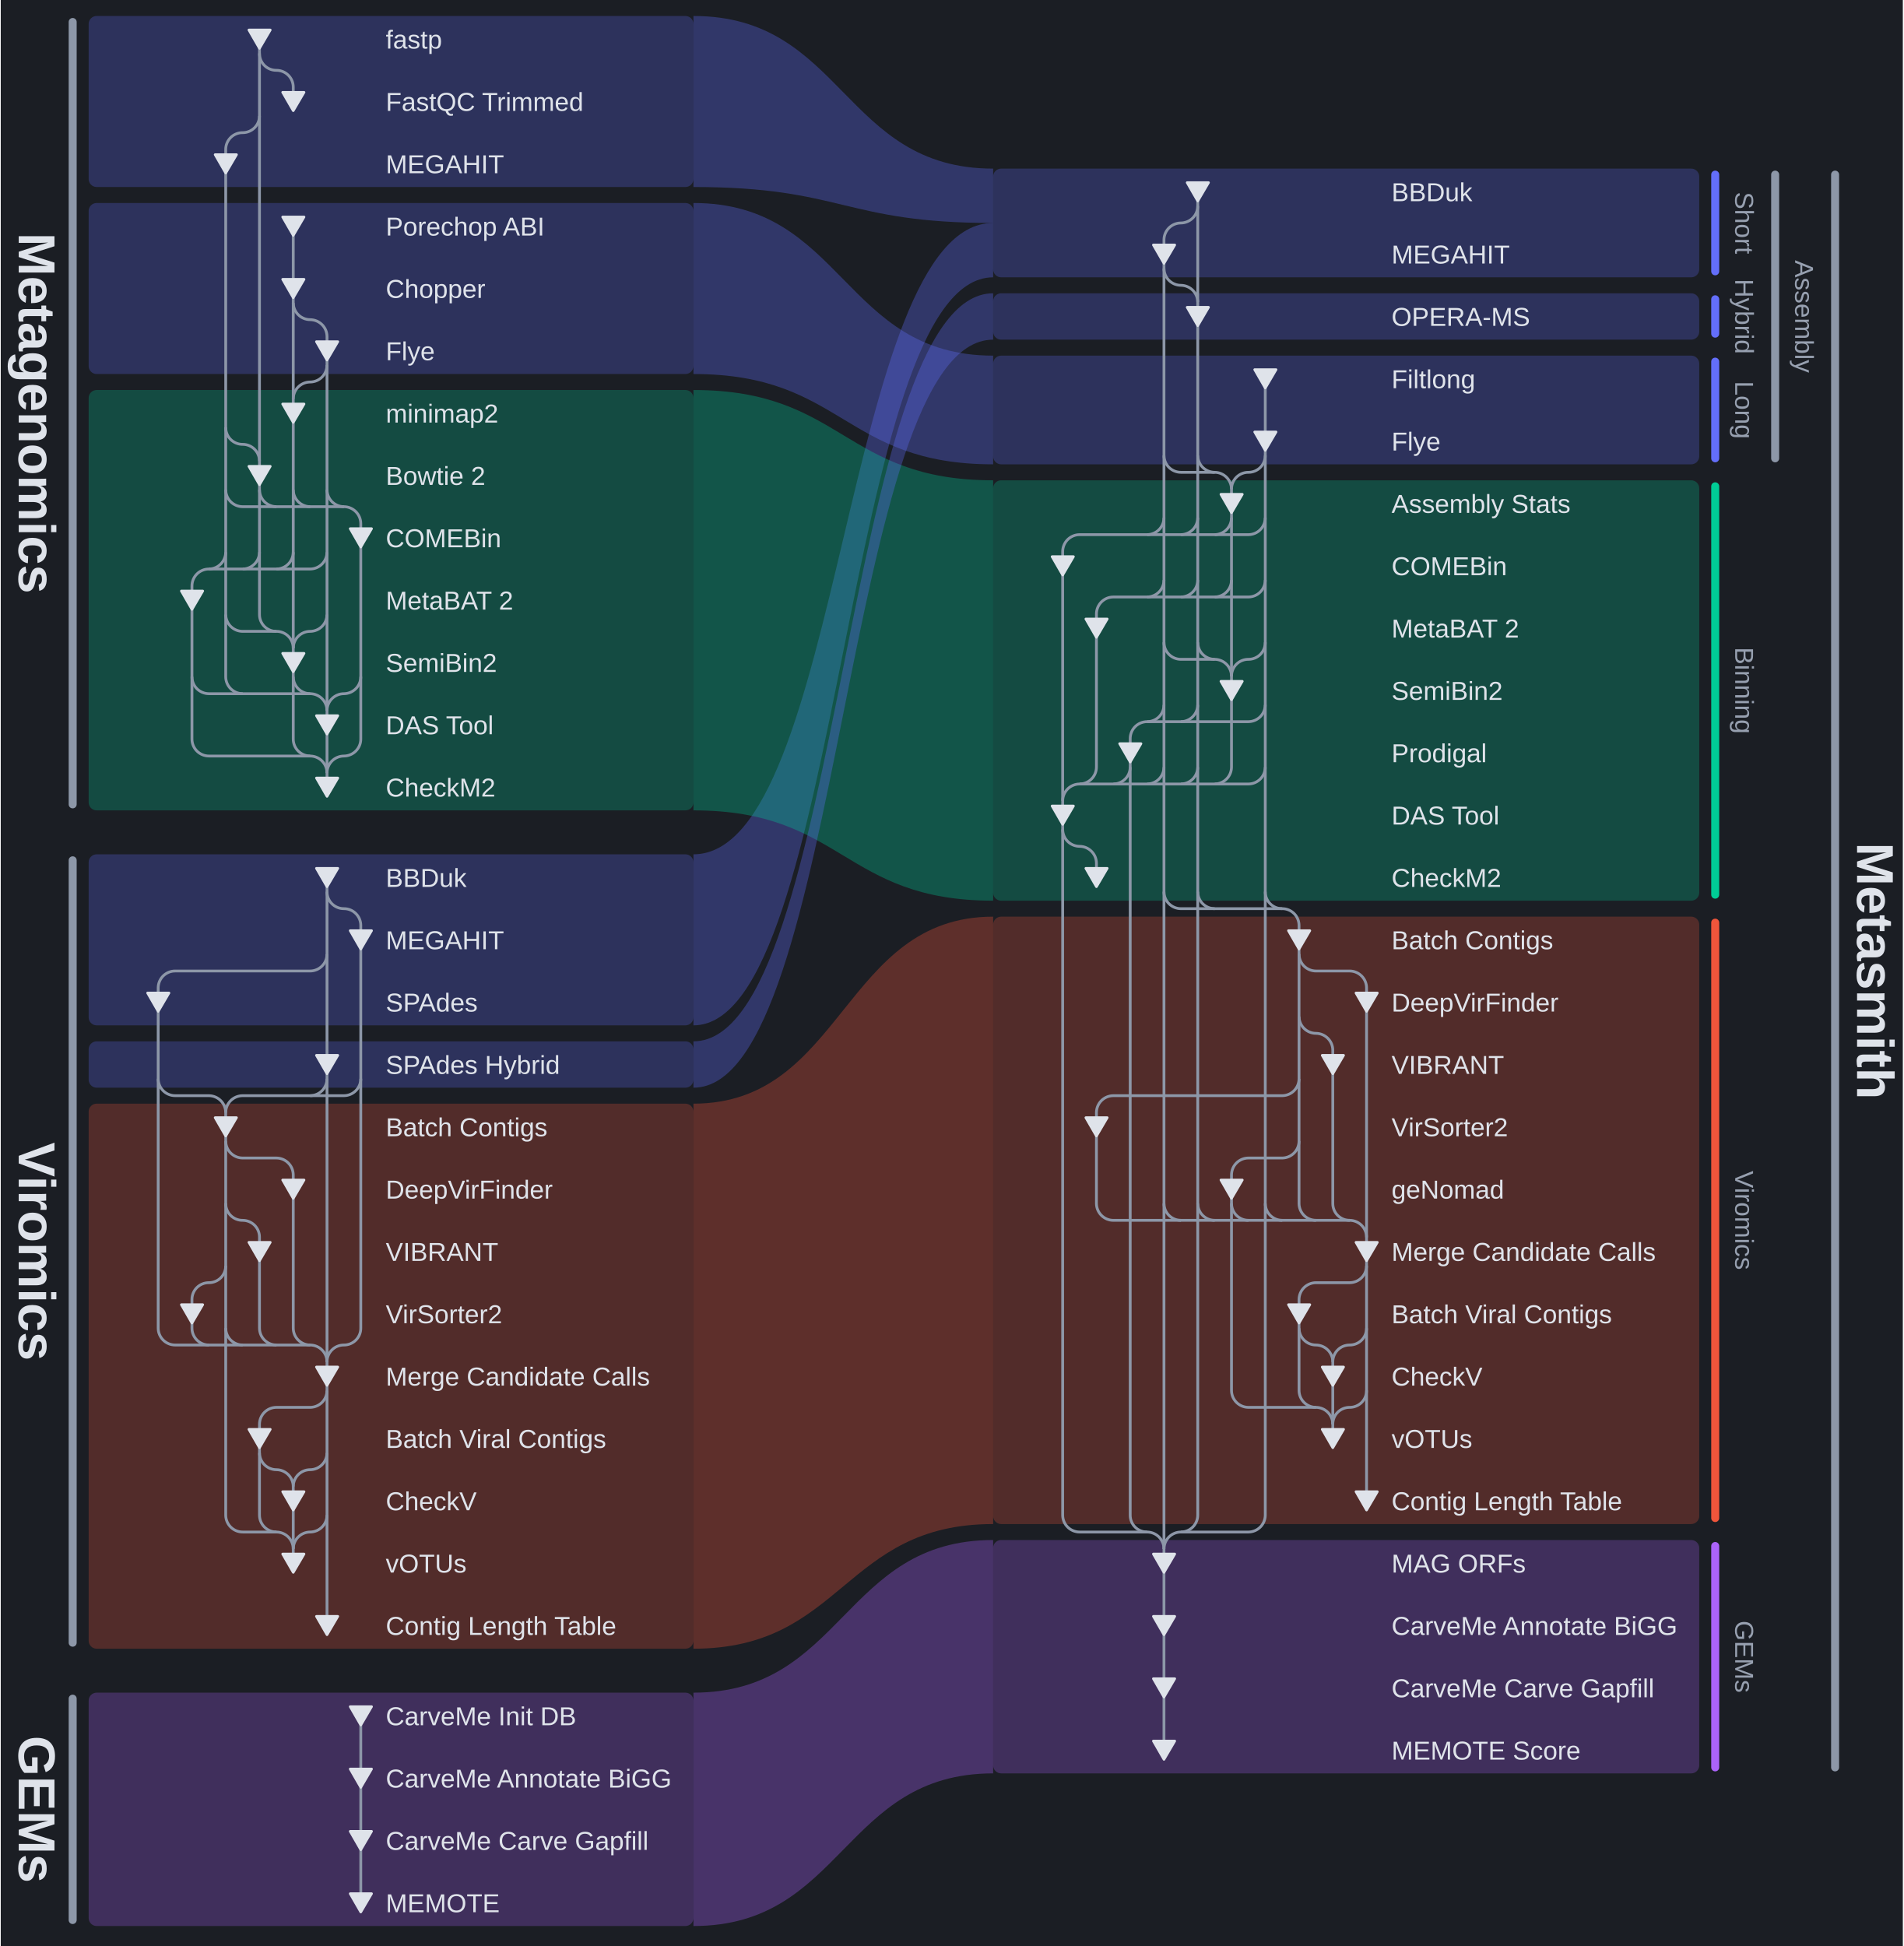
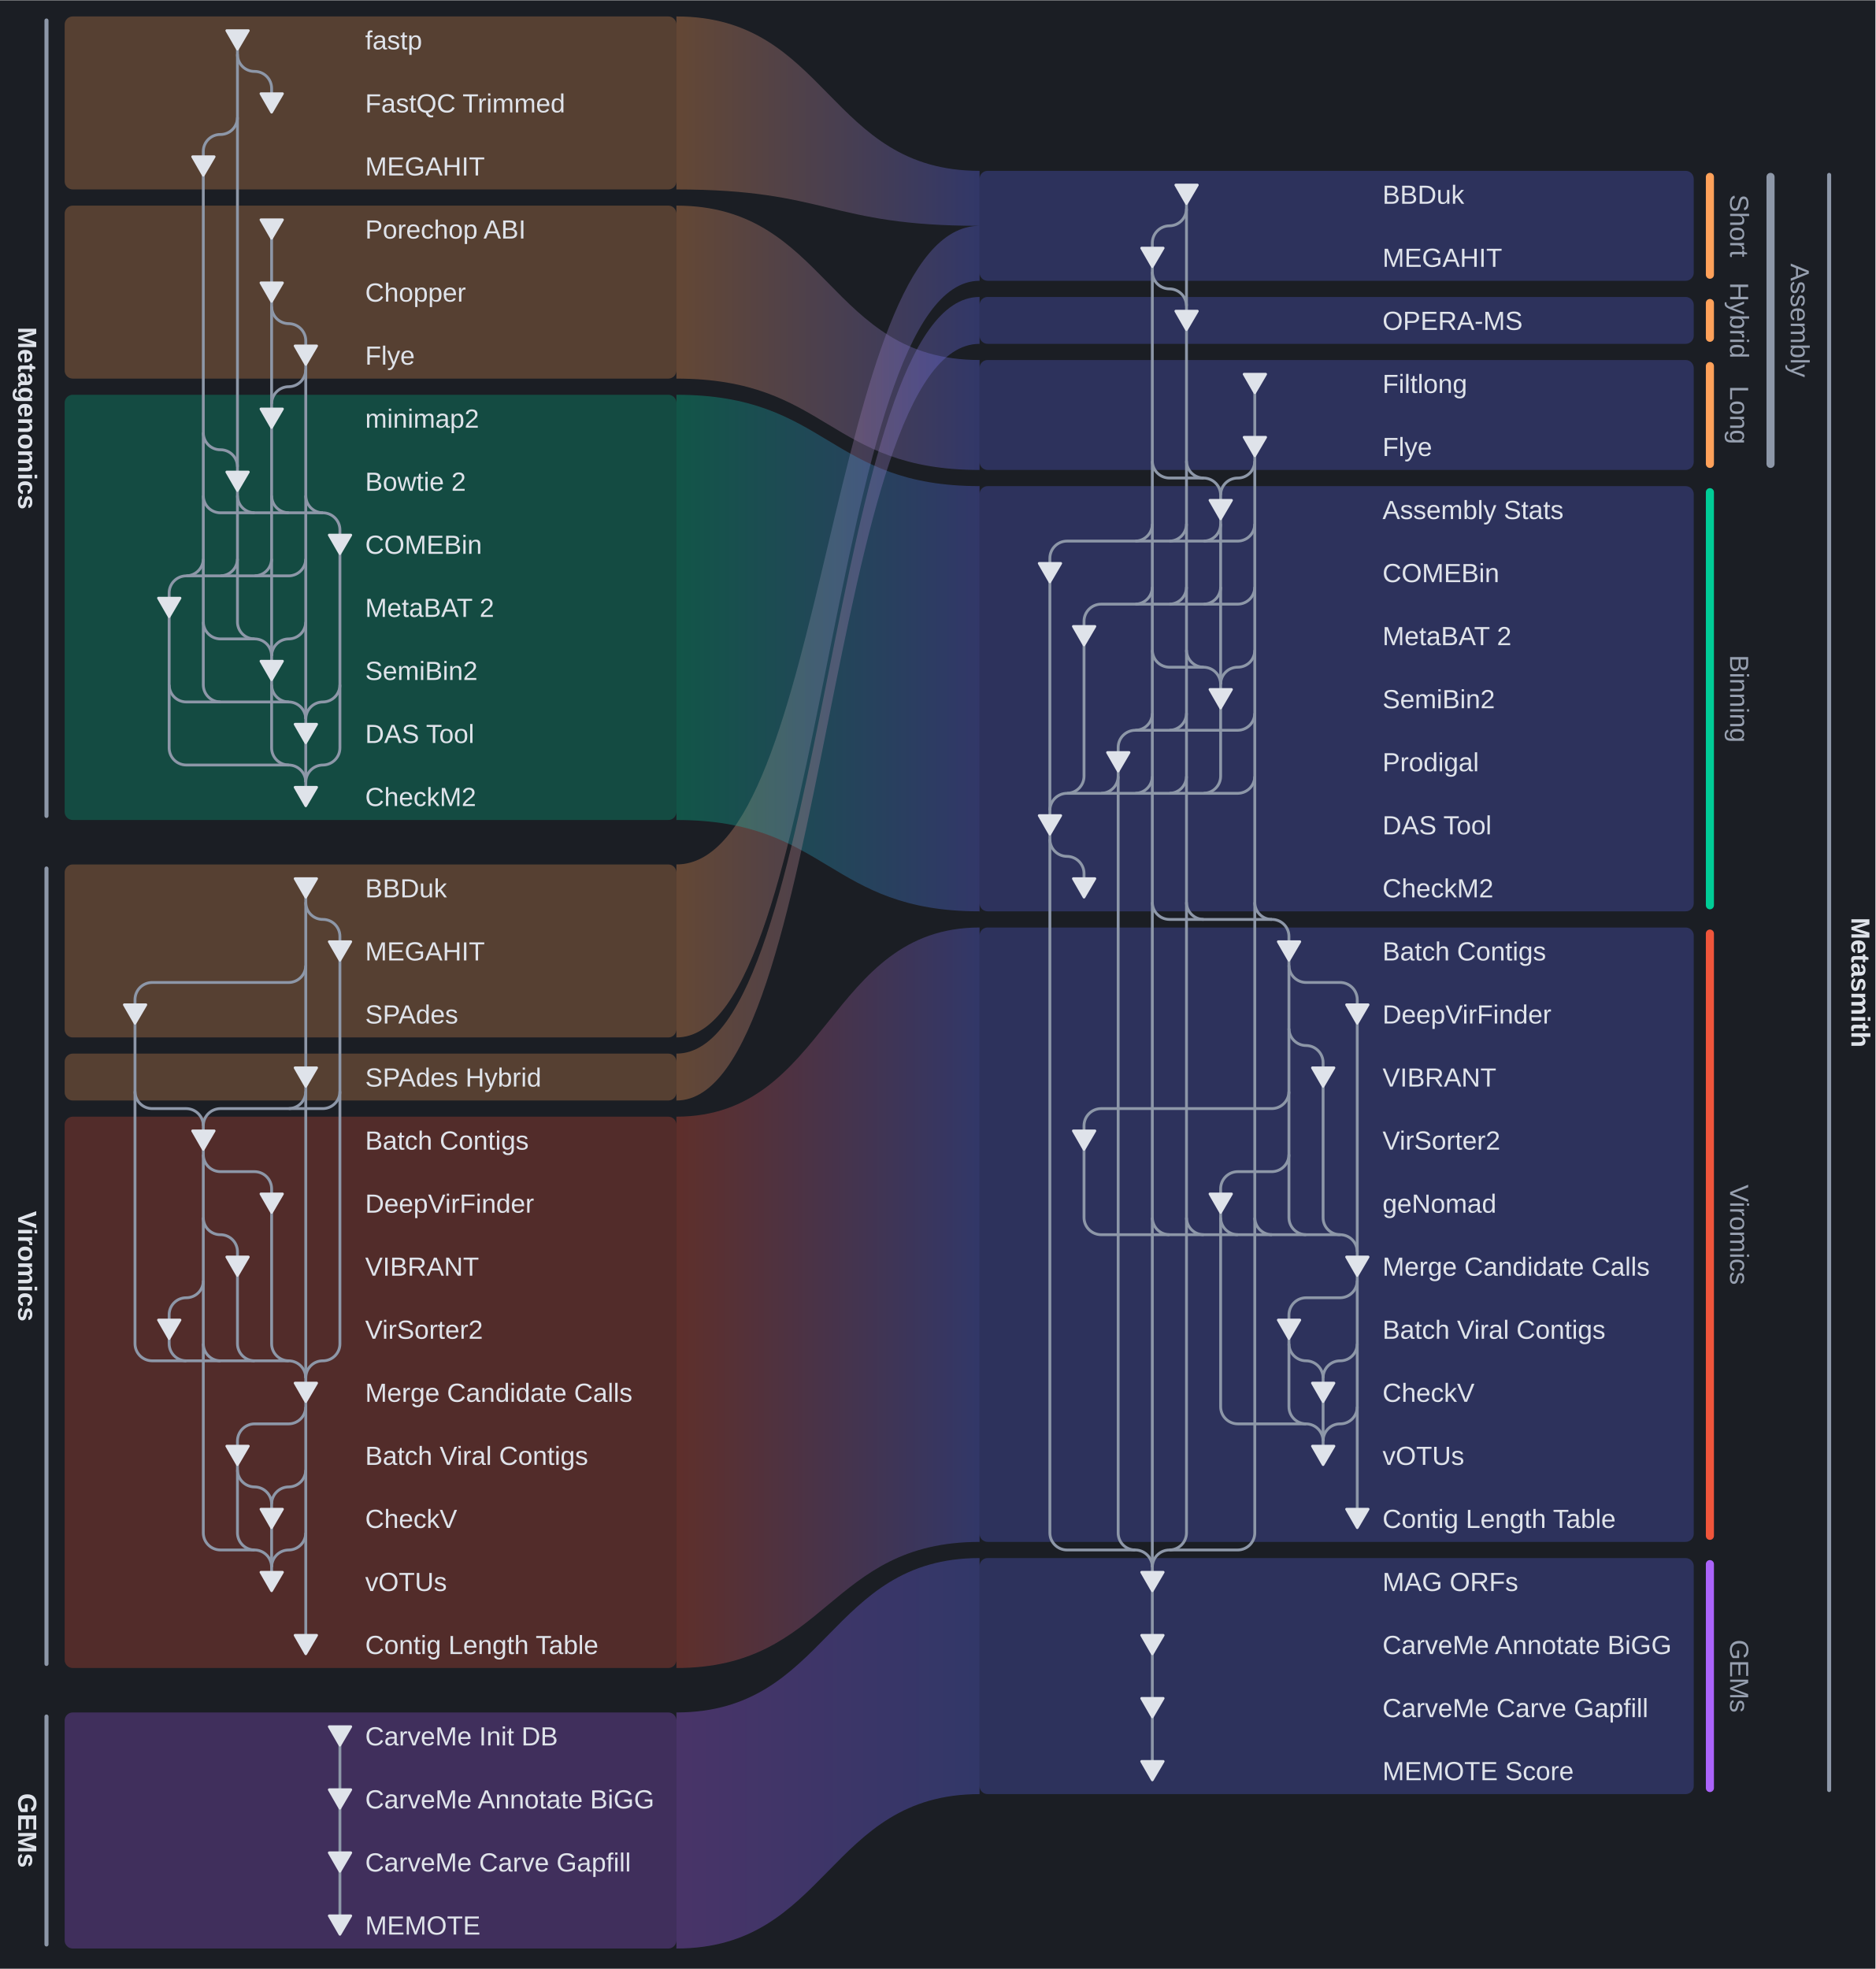
- <svg xmlns="http://www.w3.org/2000/svg" width="762" height="779" viewBox="0 0 952 974">
+ <svg xmlns="http://www.w3.org/2000/svg" width="742" height="779" viewBox="0 0 928 974">
  <rect width="100%" height="100%" fill="#1B1E24" />
-   <rect x="44.0" y="8.0" width="302.7" height="85.6" rx="4" fill="#636EFA" fill-opacity="0.26" />
-   <rect x="44.0" y="101.6" width="302.7" height="85.6" rx="4" fill="#636EFA" fill-opacity="0.26" />
-   <rect x="44.0" y="195.2" width="302.7" height="210.4" rx="4" fill="#00CC96" fill-opacity="0.26" />
-   <rect x="44.0" y="427.6" width="302.7" height="85.6" rx="4" fill="#636EFA" fill-opacity="0.26" />
-   <rect x="44.0" y="521.2" width="302.7" height="23.2" rx="4" fill="#636EFA" fill-opacity="0.26" />
-   <rect x="44.0" y="552.4" width="302.7" height="272.8" rx="4" fill="#EF553B" fill-opacity="0.26" />
-   <rect x="44.0" y="847.2" width="302.7" height="116.8" rx="4" fill="#AB63FA" fill-opacity="0.26" />
-   <rect x="496.7" y="84.4" width="353.4" height="54.4" rx="4" fill="#636EFA" fill-opacity="0.26" />
-   <rect x="496.7" y="146.8" width="353.4" height="23.2" rx="4" fill="#636EFA" fill-opacity="0.26" />
-   <rect x="496.7" y="178.0" width="353.4" height="54.4" rx="4" fill="#636EFA" fill-opacity="0.26" />
-   <rect x="496.7" y="240.4" width="353.4" height="210.4" rx="4" fill="#00CC96" fill-opacity="0.26" />
-   <rect x="496.7" y="458.8" width="353.4" height="304.0" rx="4" fill="#EF553B" fill-opacity="0.26" />
-   <rect x="496.7" y="770.8" width="353.4" height="116.8" rx="4" fill="#AB63FA" fill-opacity="0.26" />
-   <path d="M 346.7,8.0 C 421.7,8.0 421.7,84.4 496.7,84.4 L 496.7,111.6 C 421.7,111.6 421.7,93.6 346.7,93.6 Z" fill="#636EFA" fill-opacity="0.32" />
-   <path d="M 346.7,427.6 C 421.7,427.6 421.7,111.6 496.7,111.6 L 496.7,138.8 C 421.7,138.8 421.7,513.2 346.7,513.2 Z" fill="#636EFA" fill-opacity="0.32" />
-   <path d="M 346.7,101.6 C 421.7,101.6 421.7,178.0 496.7,178.0 L 496.7,232.4 C 421.7,232.4 421.7,187.2 346.7,187.2 Z" fill="#636EFA" fill-opacity="0.32" />
-   <path d="M 346.7,195.2 C 421.7,195.2 421.7,240.4 496.7,240.4 L 496.7,450.8 C 421.7,450.8 421.7,405.6 346.7,405.6 Z" fill="#00CC96" fill-opacity="0.32" />
-   <path d="M 346.7,521.2 C 421.7,521.2 421.7,146.8 496.7,146.8 L 496.7,170.0 C 421.7,170.0 421.7,544.4 346.7,544.4 Z" fill="#636EFA" fill-opacity="0.32" />
-   <path d="M 346.7,552.4 C 421.7,552.4 421.7,458.8 496.7,458.8 L 496.7,762.8 C 421.7,762.8 421.7,825.2 346.7,825.2 Z" fill="#EF553B" fill-opacity="0.32" />
-   <path d="M 346.7,847.2 C 421.7,847.2 421.7,770.8 496.7,770.8 L 496.7,887.6 C 421.7,887.6 421.7,964.0 346.7,964.0 Z" fill="#AB63FA" fill-opacity="0.32" />
-   <g transform="translate(70.9 -15.5)">
+   <defs>
+     <linearGradient id="fade-short" gradientUnits="userSpaceOnUse" x1="334.7" y1="0" x2="484.7" y2="0">
+       <stop offset="0" stop-color="#FFA15A" />
+       <stop offset="1" stop-color="#636EFA" />
+     </linearGradient>
+     <linearGradient id="fade-hybrid" gradientUnits="userSpaceOnUse" x1="334.7" y1="0" x2="484.7" y2="0">
+       <stop offset="0" stop-color="#FFA15A" />
+       <stop offset="1" stop-color="#636EFA" />
+     </linearGradient>
+     <linearGradient id="fade-long" gradientUnits="userSpaceOnUse" x1="334.7" y1="0" x2="484.7" y2="0">
+       <stop offset="0" stop-color="#FFA15A" />
+       <stop offset="1" stop-color="#636EFA" />
+     </linearGradient>
+     <linearGradient id="fade-bin" gradientUnits="userSpaceOnUse" x1="334.7" y1="0" x2="484.7" y2="0">
+       <stop offset="0" stop-color="#00CC96" />
+       <stop offset="1" stop-color="#636EFA" />
+     </linearGradient>
+     <linearGradient id="fade-vir" gradientUnits="userSpaceOnUse" x1="334.7" y1="0" x2="484.7" y2="0">
+       <stop offset="0" stop-color="#EF553B" />
+       <stop offset="1" stop-color="#636EFA" />
+     </linearGradient>
+     <linearGradient id="fade-gem" gradientUnits="userSpaceOnUse" x1="334.7" y1="0" x2="484.7" y2="0">
+       <stop offset="0" stop-color="#AB63FA" />
+       <stop offset="1" stop-color="#636EFA" />
+     </linearGradient>
+   </defs>
+   <rect x="32.0" y="8.0" width="302.7" height="85.6" rx="4" fill="#FFA15A" fill-opacity="0.26" />
+   <rect x="32.0" y="101.6" width="302.7" height="85.6" rx="4" fill="#FFA15A" fill-opacity="0.26" />
+   <rect x="32.0" y="195.2" width="302.7" height="210.4" rx="4" fill="#00CC96" fill-opacity="0.26" />
+   <rect x="32.0" y="427.6" width="302.7" height="85.6" rx="4" fill="#FFA15A" fill-opacity="0.26" />
+   <rect x="32.0" y="521.2" width="302.7" height="23.2" rx="4" fill="#FFA15A" fill-opacity="0.26" />
+   <rect x="32.0" y="552.4" width="302.7" height="272.8" rx="4" fill="#EF553B" fill-opacity="0.26" />
+   <rect x="32.0" y="847.2" width="302.7" height="116.8" rx="4" fill="#AB63FA" fill-opacity="0.26" />
+   <rect x="484.7" y="84.4" width="353.4" height="54.4" rx="4" fill="#636EFA" fill-opacity="0.26" />
+   <rect x="484.7" y="146.8" width="353.4" height="23.2" rx="4" fill="#636EFA" fill-opacity="0.26" />
+   <rect x="484.7" y="178.0" width="353.4" height="54.4" rx="4" fill="#636EFA" fill-opacity="0.26" />
+   <rect x="484.7" y="240.4" width="353.4" height="210.4" rx="4" fill="#636EFA" fill-opacity="0.26" />
+   <rect x="484.7" y="458.8" width="353.4" height="304.0" rx="4" fill="#636EFA" fill-opacity="0.26" />
+   <rect x="484.7" y="770.8" width="353.4" height="116.8" rx="4" fill="#636EFA" fill-opacity="0.26" />
+   <path d="M 334.7,8.0 C 409.7,8.0 409.7,84.4 484.7,84.4 L 484.7,111.6 C 409.7,111.6 409.7,93.6 334.7,93.6 Z" fill="url(#fade-short)" fill-opacity="0.32" />
+   <path d="M 334.7,427.6 C 409.7,427.6 409.7,111.6 484.7,111.6 L 484.7,138.8 C 409.7,138.8 409.7,513.2 334.7,513.2 Z" fill="url(#fade-short)" fill-opacity="0.32" />
+   <path d="M 334.7,101.6 C 409.7,101.6 409.7,178.0 484.7,178.0 L 484.7,232.4 C 409.7,232.4 409.7,187.2 334.7,187.2 Z" fill="url(#fade-long)" fill-opacity="0.32" />
+   <path d="M 334.7,195.2 C 409.7,195.2 409.7,240.4 484.7,240.4 L 484.7,450.8 C 409.7,450.8 409.7,405.6 334.7,405.6 Z" fill="url(#fade-bin)" fill-opacity="0.32" />
+   <path d="M 334.7,521.2 C 409.7,521.2 409.7,146.8 484.7,146.8 L 484.7,170.0 C 409.7,170.0 409.7,544.4 334.7,544.4 Z" fill="url(#fade-hybrid)" fill-opacity="0.32" />
+   <path d="M 334.7,552.4 C 409.7,552.4 409.7,458.8 484.7,458.8 L 484.7,762.8 C 409.7,762.8 409.7,825.2 334.7,825.2 Z" fill="url(#fade-vir)" fill-opacity="0.32" />
+   <path d="M 334.7,847.2 C 409.7,847.2 409.7,770.8 484.7,770.8 L 484.7,887.6 C 409.7,887.6 409.7,964.0 334.7,964.0 Z" fill="url(#fade-gem)" fill-opacity="0.32" />
+   <g transform="translate(58.9 -15.5)">
    <g fill="none" stroke="#8D97A8" stroke-width="1.4" stroke-linejoin="round" stroke-linecap="butt">
      <path d="M 58.6,39.7 L 58.6,42.2 L 58.6,73.5 L 58.6,246.3 L 58.6,248.9" />
      <path d="M 58.6,258.1 L 58.6,260.6 L 58.6,291.9 L 58.6,323.1 A 8.4,8.4 0 0 0 67.1,331.5" />
      <path d="M 75.5,61.7 L 75.5,59.1 A 8.4,8.4 0 0 0 67.1,50.7 A 8.4,8.4 0 0 1 58.6,42.2" />
      <path d="M 75.5,133.3 L 75.5,155.3" />
      <path d="M 75.5,164.5 L 75.5,167.1 L 75.5,215.2 L 75.5,217.7" />
      <path d="M 75.5,226.9 L 75.5,260.6 L 75.5,291.9 L 75.5,339.9 L 75.5,342.5" />
      <path d="M 75.5,351.7 L 75.5,354.2 L 75.5,385.4 A 8.5,8.5 0 0 0 84.0,393.9" />
      <path d="M 41.7,92.9 L 41.7,90.3 A 8.4,8.4 0 0 1 50.2,81.9 A 8.4,8.4 0 0 0 58.6,73.5" />
      <path d="M 41.7,102.1 L 41.7,229.4 L 41.7,260.6 L 41.7,291.9 L 41.7,323.1 L 41.7,354.2 A 8.5,8.5 0 0 0 50.2,362.7" />
      <path d="M 109.3,280.1 L 109.3,277.6 A 8.5,8.5 0 0 0 100.9,269.1 L 84.0,269.1 L 67.1,269.1 L 50.2,269.1 A 8.5,8.5 0 0 1 41.7,260.6" />
      <path d="M 109.3,289.3 L 109.3,354.2 L 109.3,385.4 A 8.5,8.5 0 0 1 100.9,393.9 A 8.5,8.5 0 0 0 92.4,402.4" />
      <path d="M 24.8,311.3 L 24.8,308.8 A 8.5,8.5 0 0 1 33.3,300.3 L 50.2,300.3 L 67.1,300.3 L 84.0,300.3 A 8.5,8.5 0 0 0 92.4,291.9" />
      <path d="M 24.8,320.5 L 24.8,354.2 L 24.8,385.4 A 8.5,8.5 0 0 0 33.3,393.9 L 84.0,393.9 A 8.5,8.5 0 0 1 92.4,402.4" />
      <path d="M 92.4,186.5 L 92.4,183.9 A 8.5,8.5 0 0 0 84.0,175.5 A 8.5,8.5 0 0 1 75.5,167.1" />
      <path d="M 92.4,195.7 L 92.4,198.2 L 92.4,260.6 L 92.4,291.9 L 92.4,323.1 L 92.4,371.1 L 92.4,373.7" />
      <path d="M 92.4,382.9 L 92.4,402.4 L 92.4,404.9" />
      <path d="M 41.7,229.4 A 8.4,8.4 0 0 0 50.2,237.9 A 8.4,8.4 0 0 1 58.6,246.3" />
      <path d="M 41.7,291.9 A 8.5,8.5 0 0 1 33.3,300.3" />
      <path d="M 41.7,323.1 A 8.5,8.5 0 0 0 50.2,331.5 L 67.1,331.5 A 8.4,8.4 0 0 1 75.5,339.9" />
      <path d="M 92.4,371.1 A 8.5,8.5 0 0 0 84.0,362.7 L 50.2,362.7 L 33.3,362.7 A 8.5,8.5 0 0 1 24.8,354.2" />
      <path d="M 92.4,198.2 A 8.5,8.5 0 0 1 84.0,206.7 A 8.5,8.5 0 0 0 75.5,215.2" />
      <path d="M 92.4,260.6 A 8.5,8.5 0 0 0 100.9,269.1" />
      <path d="M 92.4,323.1 A 8.5,8.5 0 0 1 84.0,331.5 A 8.5,8.5 0 0 0 75.5,339.9" />
      <path d="M 75.5,260.6 A 8.5,8.5 0 0 0 84.0,269.1" />
      <path d="M 75.5,291.9 A 8.5,8.5 0 0 1 67.1,300.3" />
      <path d="M 58.6,260.6 A 8.5,8.5 0 0 0 67.1,269.1" />
      <path d="M 58.6,291.9 A 8.5,8.5 0 0 1 50.2,300.3" />
      <path d="M 109.3,354.2 A 8.5,8.5 0 0 1 100.9,362.7 A 8.5,8.5 0 0 0 92.4,371.1" />
      <path d="M 75.5,354.2 A 8.5,8.5 0 0 0 84.0,362.7" />
    </g>
    <g>
      <polygon points="53.3,30.5 64.0,30.5 58.6,39.7" fill="#dfe3ea" stroke="#dfe3ea" stroke-width="1.3" stroke-linejoin="round" />
      <text x="121.8" y="39.8" font-family="Arial" font-size="13" fill="#DFE3EA" font-weight="normal" text-anchor="start">fastp</text>
    </g>
    <g>
      <polygon points="70.2,61.7 80.9,61.7 75.5,70.9" fill="#dfe3ea" stroke="#dfe3ea" stroke-width="1.3" stroke-linejoin="round" />
      <text x="121.8" y="71.0" font-family="Arial" font-size="13" fill="#DFE3EA" font-weight="normal" text-anchor="start">FastQC Trimmed</text>
    </g>
    <g>
      <polygon points="36.4,92.9 47.1,92.9 41.7,102.1" fill="#dfe3ea" stroke="#dfe3ea" stroke-width="1.3" stroke-linejoin="round" />
      <text x="121.8" y="102.2" font-family="Arial" font-size="13" fill="#DFE3EA" font-weight="normal" text-anchor="start">MEGAHIT</text>
    </g>
    <g>
      <polygon points="70.2,124.1 80.9,124.1 75.5,133.3" fill="#dfe3ea" stroke="#dfe3ea" stroke-width="1.3" stroke-linejoin="round" />
      <text x="121.8" y="133.4" font-family="Arial" font-size="13" fill="#DFE3EA" font-weight="normal" text-anchor="start">Porechop ABI</text>
    </g>
    <g>
      <polygon points="70.2,155.3 80.9,155.3 75.5,164.5" fill="#dfe3ea" stroke="#dfe3ea" stroke-width="1.3" stroke-linejoin="round" />
      <text x="121.8" y="164.6" font-family="Arial" font-size="13" fill="#DFE3EA" font-weight="normal" text-anchor="start">Chopper</text>
    </g>
    <g>
      <polygon points="87.1,186.5 97.8,186.5 92.4,195.7" fill="#dfe3ea" stroke="#dfe3ea" stroke-width="1.3" stroke-linejoin="round" />
      <text x="121.8" y="195.8" font-family="Arial" font-size="13" fill="#DFE3EA" font-weight="normal" text-anchor="start">Flye</text>
    </g>
    <g>
      <polygon points="70.2,217.7 80.9,217.7 75.5,226.9" fill="#dfe3ea" stroke="#dfe3ea" stroke-width="1.3" stroke-linejoin="round" />
      <text x="121.8" y="227.0" font-family="Arial" font-size="13" fill="#DFE3EA" font-weight="normal" text-anchor="start">minimap2</text>
    </g>
    <g>
      <polygon points="53.3,248.9 64.0,248.9 58.6,258.1" fill="#dfe3ea" stroke="#dfe3ea" stroke-width="1.3" stroke-linejoin="round" />
      <text x="121.8" y="258.2" font-family="Arial" font-size="13" fill="#DFE3EA" font-weight="normal" text-anchor="start">Bowtie 2</text>
    </g>
    <g>
      <polygon points="104.0,280.1 114.7,280.1 109.3,289.3" fill="#dfe3ea" stroke="#dfe3ea" stroke-width="1.3" stroke-linejoin="round" />
      <text x="121.8" y="289.4" font-family="Arial" font-size="13" fill="#DFE3EA" font-weight="normal" text-anchor="start">COMEBin</text>
    </g>
    <g>
      <polygon points="19.5,311.3 30.2,311.3 24.8,320.5" fill="#dfe3ea" stroke="#dfe3ea" stroke-width="1.3" stroke-linejoin="round" />
      <text x="121.8" y="320.6" font-family="Arial" font-size="13" fill="#DFE3EA" font-weight="normal" text-anchor="start">MetaBAT 2</text>
    </g>
    <g>
      <polygon points="70.2,342.5 80.9,342.5 75.5,351.7" fill="#dfe3ea" stroke="#dfe3ea" stroke-width="1.3" stroke-linejoin="round" />
      <text x="121.8" y="351.8" font-family="Arial" font-size="13" fill="#DFE3EA" font-weight="normal" text-anchor="start">SemiBin2</text>
    </g>
    <g>
      <polygon points="87.1,373.7 97.8,373.7 92.4,382.9" fill="#dfe3ea" stroke="#dfe3ea" stroke-width="1.3" stroke-linejoin="round" />
      <text x="121.8" y="383.0" font-family="Arial" font-size="13" fill="#DFE3EA" font-weight="normal" text-anchor="start">DAS Tool</text>
    </g>
    <g>
      <polygon points="87.1,404.9 97.8,404.9 92.4,414.1" fill="#dfe3ea" stroke="#dfe3ea" stroke-width="1.3" stroke-linejoin="round" />
      <text x="121.8" y="414.2" font-family="Arial" font-size="13" fill="#DFE3EA" font-weight="normal" text-anchor="start">CheckM2</text>
    </g>
  </g>
-   <g transform="translate(54.0 404.1)">
+   <g transform="translate(42.0 404.1)">
    <g fill="none" stroke="#8D97A8" stroke-width="1.4" stroke-linejoin="round" stroke-linecap="butt">
      <path d="M 109.3,39.7 L 109.3,42.2 L 109.3,73.5 L 109.3,124.1" />
      <path d="M 109.3,133.3 L 109.3,135.8 L 109.3,277.6 L 109.3,280.1" />
      <path d="M 109.3,289.3 L 109.3,291.9 L 109.3,323.1 L 109.3,354.2 L 109.3,404.9" />
      <path d="M 126.2,61.7 L 126.2,59.1 A 8.4,8.4 0 0 0 117.8,50.7 A 8.4,8.4 0 0 1 109.3,42.2" />
      <path d="M 126.2,70.9 L 126.2,135.8 L 126.2,260.6 A 8.4,8.4 0 0 1 117.8,269.1 A 8.4,8.4 0 0 0 109.3,277.6" />
      <path d="M 24.8,92.9 L 24.8,90.3 A 8.5,8.5 0 0 1 33.3,81.9 L 100.9,81.9 A 8.5,8.5 0 0 0 109.3,73.5" />
      <path d="M 24.8,102.1 L 24.8,135.8 L 24.8,260.6 A 8.5,8.5 0 0 0 33.3,269.1 L 50.2,269.1 L 67.1,269.1 L 84.0,269.1 L 100.9,269.1 A 8.5,8.5 0 0 1 109.3,277.6" />
      <path d="M 58.6,155.3 L 58.6,152.8 A 8.5,8.5 0 0 1 67.1,144.3 L 100.9,144.3 L 117.8,144.3 A 8.5,8.5 0 0 0 126.2,135.8" />
      <path d="M 58.6,164.5 L 58.6,167.1 L 58.6,198.2 L 58.6,229.4 L 58.6,260.6 L 58.6,354.2 A 8.5,8.5 0 0 0 67.1,362.7 L 84.0,362.7 A 8.5,8.5 0 0 1 92.4,371.1" />
      <path d="M 92.4,186.5 L 92.4,183.9 A 8.5,8.5 0 0 0 84.0,175.5 L 67.1,175.5 A 8.5,8.5 0 0 1 58.6,167.1" />
      <path d="M 92.4,195.7 L 92.4,260.6 A 8.5,8.5 0 0 0 100.9,269.1" />
      <path d="M 92.4,342.5 L 92.4,339.9 A 8.5,8.5 0 0 1 100.9,331.5 A 8.5,8.5 0 0 0 109.3,323.1" />
      <path d="M 92.4,351.7 L 92.4,371.1 L 92.4,373.7" />
      <path d="M 75.5,217.7 L 75.5,215.2 A 8.4,8.4 0 0 0 67.1,206.7 A 8.4,8.4 0 0 1 58.6,198.2" />
      <path d="M 75.5,226.9 L 75.5,260.6 A 8.5,8.5 0 0 0 84.0,269.1" />
      <path d="M 75.5,311.3 L 75.5,308.8 A 8.5,8.5 0 0 1 84.0,300.3 L 100.9,300.3 A 8.5,8.5 0 0 0 109.3,291.9" />
      <path d="M 75.5,320.5 L 75.5,323.1 L 75.5,354.2 A 8.5,8.5 0 0 0 84.0,362.7" />
      <path d="M 41.7,248.9 L 41.7,246.3 A 8.4,8.4 0 0 1 50.2,237.9 A 8.4,8.4 0 0 0 58.6,229.4" />
      <path d="M 41.7,258.1 L 41.7,260.6 A 8.5,8.5 0 0 0 50.2,269.1" />
      <path d="M 24.8,135.8 A 8.5,8.5 0 0 0 33.3,144.3 L 50.2,144.3 A 8.5,8.5 0 0 1 58.6,152.8" />
      <path d="M 109.3,135.8 A 8.5,8.5 0 0 1 100.9,144.3" />
      <path d="M 58.6,260.6 A 8.5,8.5 0 0 0 67.1,269.1" />
      <path d="M 109.3,354.2 A 8.5,8.5 0 0 1 100.9,362.7 A 8.5,8.5 0 0 0 92.4,371.1" />
      <path d="M 75.5,323.1 A 8.5,8.5 0 0 0 84.0,331.5 A 8.5,8.5 0 0 1 92.4,339.9" />
    </g>
    <g>
      <polygon points="104.0,30.5 114.7,30.5 109.3,39.7" fill="#dfe3ea" stroke="#dfe3ea" stroke-width="1.3" stroke-linejoin="round" />
      <text x="138.7" y="39.8" font-family="Arial" font-size="13" fill="#DFE3EA" font-weight="normal" text-anchor="start">BBDuk</text>
    </g>
    <g>
      <polygon points="120.9,61.7 131.6,61.7 126.2,70.9" fill="#dfe3ea" stroke="#dfe3ea" stroke-width="1.3" stroke-linejoin="round" />
      <text x="138.7" y="71.0" font-family="Arial" font-size="13" fill="#DFE3EA" font-weight="normal" text-anchor="start">MEGAHIT</text>
    </g>
    <g>
      <polygon points="19.5,92.9 30.2,92.9 24.8,102.1" fill="#dfe3ea" stroke="#dfe3ea" stroke-width="1.3" stroke-linejoin="round" />
      <text x="138.7" y="102.2" font-family="Arial" font-size="13" fill="#DFE3EA" font-weight="normal" text-anchor="start">SPAdes</text>
    </g>
    <g>
      <polygon points="104.0,124.1 114.7,124.1 109.3,133.3" fill="#dfe3ea" stroke="#dfe3ea" stroke-width="1.3" stroke-linejoin="round" />
      <text x="138.7" y="133.4" font-family="Arial" font-size="13" fill="#DFE3EA" font-weight="normal" text-anchor="start">SPAdes Hybrid</text>
    </g>
    <g>
      <polygon points="53.3,155.3 64.0,155.3 58.6,164.5" fill="#dfe3ea" stroke="#dfe3ea" stroke-width="1.3" stroke-linejoin="round" />
      <text x="138.7" y="164.6" font-family="Arial" font-size="13" fill="#DFE3EA" font-weight="normal" text-anchor="start">Batch Contigs</text>
    </g>
    <g>
      <polygon points="87.1,186.5 97.8,186.5 92.4,195.7" fill="#dfe3ea" stroke="#dfe3ea" stroke-width="1.3" stroke-linejoin="round" />
      <text x="138.7" y="195.8" font-family="Arial" font-size="13" fill="#DFE3EA" font-weight="normal" text-anchor="start">DeepVirFinder</text>
    </g>
    <g>
      <polygon points="70.2,217.7 80.9,217.7 75.5,226.9" fill="#dfe3ea" stroke="#dfe3ea" stroke-width="1.3" stroke-linejoin="round" />
      <text x="138.7" y="227.0" font-family="Arial" font-size="13" fill="#DFE3EA" font-weight="normal" text-anchor="start">VIBRANT</text>
    </g>
    <g>
      <polygon points="36.4,248.9 47.1,248.9 41.7,258.1" fill="#dfe3ea" stroke="#dfe3ea" stroke-width="1.3" stroke-linejoin="round" />
      <text x="138.7" y="258.2" font-family="Arial" font-size="13" fill="#DFE3EA" font-weight="normal" text-anchor="start">VirSorter2</text>
    </g>
    <g>
      <polygon points="104.0,280.1 114.7,280.1 109.3,289.3" fill="#dfe3ea" stroke="#dfe3ea" stroke-width="1.3" stroke-linejoin="round" />
      <text x="138.7" y="289.4" font-family="Arial" font-size="13" fill="#DFE3EA" font-weight="normal" text-anchor="start">Merge Candidate Calls</text>
    </g>
    <g>
      <polygon points="70.2,311.3 80.9,311.3 75.5,320.5" fill="#dfe3ea" stroke="#dfe3ea" stroke-width="1.3" stroke-linejoin="round" />
      <text x="138.7" y="320.6" font-family="Arial" font-size="13" fill="#DFE3EA" font-weight="normal" text-anchor="start">Batch Viral Contigs</text>
    </g>
    <g>
      <polygon points="87.1,342.5 97.8,342.5 92.4,351.7" fill="#dfe3ea" stroke="#dfe3ea" stroke-width="1.3" stroke-linejoin="round" />
      <text x="138.7" y="351.8" font-family="Arial" font-size="13" fill="#DFE3EA" font-weight="normal" text-anchor="start">CheckV</text>
    </g>
    <g>
      <polygon points="87.1,373.7 97.8,373.7 92.4,382.9" fill="#dfe3ea" stroke="#dfe3ea" stroke-width="1.3" stroke-linejoin="round" />
      <text x="138.7" y="383.0" font-family="Arial" font-size="13" fill="#DFE3EA" font-weight="normal" text-anchor="start">vOTUs</text>
    </g>
    <g>
      <polygon points="104.0,404.9 114.7,404.9 109.3,414.1" fill="#dfe3ea" stroke="#dfe3ea" stroke-width="1.3" stroke-linejoin="round" />
      <text x="138.7" y="414.2" font-family="Arial" font-size="13" fill="#DFE3EA" font-weight="normal" text-anchor="start">Contig Length Table</text>
    </g>
  </g>
-   <g transform="translate(155.4 823.7)">
+   <g transform="translate(143.4 823.7)">
    <g fill="none" stroke="#8D97A8" stroke-width="1.4" stroke-linejoin="round" stroke-linecap="butt">
      <path d="M 24.8,39.7 L 24.8,61.7" />
      <path d="M 24.8,70.9 L 24.8,92.9" />
      <path d="M 24.8,102.1 L 24.8,124.1" />
    </g>
    <g>
      <polygon points="19.5,30.5 30.2,30.5 24.8,39.7" fill="#dfe3ea" stroke="#dfe3ea" stroke-width="1.3" stroke-linejoin="round" />
      <text x="37.3" y="39.8" font-family="Arial" font-size="13" fill="#DFE3EA" font-weight="normal" text-anchor="start">CarveMe Init DB</text>
    </g>
    <g>
      <polygon points="19.5,61.7 30.2,61.7 24.8,70.9" fill="#dfe3ea" stroke="#dfe3ea" stroke-width="1.3" stroke-linejoin="round" />
      <text x="37.3" y="71.0" font-family="Arial" font-size="13" fill="#DFE3EA" font-weight="normal" text-anchor="start">CarveMe Annotate BiGG</text>
    </g>
    <g>
      <polygon points="19.5,92.9 30.2,92.9 24.8,102.1" fill="#dfe3ea" stroke="#dfe3ea" stroke-width="1.3" stroke-linejoin="round" />
      <text x="37.3" y="102.2" font-family="Arial" font-size="13" fill="#DFE3EA" font-weight="normal" text-anchor="start">CarveMe Carve Gapfill</text>
    </g>
    <g>
      <polygon points="19.5,124.1 30.2,124.1 24.8,133.3" fill="#dfe3ea" stroke="#dfe3ea" stroke-width="1.3" stroke-linejoin="round" />
      <text x="37.3" y="133.4" font-family="Arial" font-size="13" fill="#DFE3EA" font-weight="normal" text-anchor="start">MEMOTE</text>
    </g>
  </g>
-   <g transform="translate(506.7 60.9)">
+   <g transform="translate(494.7 60.9)">
    <g fill="none" stroke="#8D97A8" stroke-width="1.4" stroke-linejoin="round" stroke-linecap="butt">
      <path d="M 92.4,39.7 L 92.4,42.2 L 92.4,90.3 L 92.4,92.9" />
      <path d="M 92.4,102.1 L 92.4,167.1 L 92.4,198.2 L 92.4,229.4 L 92.4,260.6 L 92.4,291.9 L 92.4,323.1 L 92.4,385.4 L 92.4,541.5 L 92.4,697.5 A 8.5,8.5 0 0 1 84.0,705.9" />
      <path d="M 75.5,61.7 L 75.5,59.1 A 8.5,8.5 0 0 1 84.0,50.7 A 8.5,8.5 0 0 0 92.4,42.2" />
      <path d="M 75.5,70.9 L 75.5,73.5 L 75.5,167.1 L 75.5,198.2 L 75.5,229.4 L 75.5,260.6 L 75.5,291.9 L 75.5,323.1 L 75.5,385.4 L 75.5,541.5 L 75.5,714.4 L 75.5,716.9" />
      <path d="M 75.5,726.1 L 75.5,748.1" />
      <path d="M 75.5,757.3 L 75.5,779.3" />
      <path d="M 75.5,788.5 L 75.5,810.5" />
      <path d="M 109.3,186.5 L 109.3,183.9 A 8.5,8.5 0 0 0 100.9,175.5 L 84.0,175.5 A 8.5,8.5 0 0 1 75.5,167.1" />
      <path d="M 109.3,195.7 L 109.3,198.2 L 109.3,229.4 L 109.3,277.6 L 109.3,280.1" />
      <path d="M 109.3,289.3 L 109.3,323.1 A 8.5,8.5 0 0 1 100.9,331.5" />
      <path d="M 109.3,529.7 L 109.3,527.1 A 8.5,8.5 0 0 1 117.8,518.7 L 134.7,518.7 A 8.5,8.5 0 0 0 143.1,510.2" />
      <path d="M 109.3,538.9 L 109.3,541.5 L 109.3,635.0 A 8.5,8.5 0 0 0 117.8,643.5 L 151.6,643.5 A 8.5,8.5 0 0 1 160.0,652.0" />
      <path d="M 24.8,217.7 L 24.8,215.2 A 8.5,8.5 0 0 1 33.3,206.7 L 67.1,206.7 L 84.0,206.7 L 100.9,206.7 L 117.8,206.7 A 8.5,8.5 0 0 0 126.2,198.2" />
      <path d="M 24.8,226.9 L 24.8,339.9 L 24.8,342.5" />
      <path d="M 24.8,351.7 L 24.8,354.2 L 24.8,697.5 A 8.5,8.5 0 0 0 33.3,705.9 L 67.1,705.9 A 8.5,8.5 0 0 1 75.5,714.4" />
      <path d="M 41.7,248.9 L 41.7,246.3 A 8.5,8.5 0 0 1 50.2,237.9 L 67.1,237.9 L 84.0,237.9 L 100.9,237.9 L 117.8,237.9 A 8.5,8.5 0 0 0 126.2,229.4" />
      <path d="M 41.7,258.1 L 41.7,323.1 A 8.5,8.5 0 0 1 33.3,331.5" />
      <path d="M 41.7,373.7 L 41.7,371.1 A 8.5,8.5 0 0 0 33.3,362.7 A 8.5,8.5 0 0 1 24.8,354.2" />
      <path d="M 41.7,498.5 L 41.7,495.9 A 8.5,8.5 0 0 1 50.2,487.5 L 134.7,487.5 A 8.5,8.5 0 0 0 143.1,479.1" />
      <path d="M 41.7,507.7 L 41.7,541.5 A 8.5,8.5 0 0 0 50.2,549.9 L 84.0,549.9 L 100.9,549.9 L 117.8,549.9 L 134.7,549.9 L 151.6,549.9 L 168.5,549.9 A 8.5,8.5 0 0 1 176.9,558.4" />
      <path d="M 58.6,311.3 L 58.6,308.8 A 8.5,8.5 0 0 1 67.1,300.3 L 84.0,300.3 L 117.8,300.3 A 8.5,8.5 0 0 0 126.2,291.9" />
      <path d="M 58.6,320.5 L 58.6,323.1 L 58.6,697.5 A 8.4,8.4 0 0 0 67.1,705.9" />
      <path d="M 143.1,404.9 L 143.1,402.4 A 8.4,8.4 0 0 0 134.7,393.9 L 100.9,393.9 L 84.0,393.9 A 8.5,8.5 0 0 1 75.5,385.4" />
      <path d="M 143.1,414.1 L 143.1,416.6 L 143.1,447.9 L 143.1,479.1 L 143.1,510.2 L 143.1,541.5 A 8.5,8.5 0 0 0 151.6,549.9" />
      <path d="M 143.1,592.1 L 143.1,589.5 A 8.5,8.5 0 0 1 151.6,581.1 L 168.5,581.1 A 8.5,8.5 0 0 0 176.9,572.6" />
      <path d="M 143.1,601.3 L 143.1,603.9 L 143.1,635.0 A 8.5,8.5 0 0 0 151.6,643.5" />
      <path d="M 176.9,436.1 L 176.9,433.6 A 8.5,8.5 0 0 0 168.5,425.1 L 151.6,425.1 A 8.5,8.5 0 0 1 143.1,416.6" />
      <path d="M 176.9,445.3 L 176.9,558.4 L 176.9,560.9" />
      <path d="M 176.9,570.1 L 176.9,572.6 L 176.9,603.9 L 176.9,635.0 L 176.9,685.7" />
      <path d="M 126.2,133.3 L 126.2,155.3" />
      <path d="M 126.2,164.5 L 126.2,167.1 L 126.2,198.2 L 126.2,229.4 L 126.2,260.6 L 126.2,291.9 L 126.2,323.1 L 126.2,385.4 L 126.2,541.5 L 126.2,697.5 A 8.5,8.5 0 0 1 117.8,705.9 L 84.0,705.9 A 8.5,8.5 0 0 0 75.5,714.4" />
      <path d="M 160.0,467.3 L 160.0,464.8 A 8.5,8.5 0 0 0 151.6,456.3 A 8.5,8.5 0 0 1 143.1,447.9" />
      <path d="M 160.0,476.5 L 160.0,541.5 A 8.4,8.4 0 0 0 168.5,549.9" />
      <path d="M 160.0,623.3 L 160.0,620.8 A 8.4,8.4 0 0 1 168.5,612.3 A 8.4,8.4 0 0 0 176.9,603.9" />
      <path d="M 160.0,632.5 L 160.0,652.0 L 160.0,654.5" />
      <path d="M 75.5,73.5 A 8.5,8.5 0 0 0 84.0,81.9 A 8.5,8.5 0 0 1 92.4,90.3" />
      <path d="M 75.5,198.2 A 8.5,8.5 0 0 1 67.1,206.7" />
      <path d="M 75.5,229.4 A 8.5,8.5 0 0 1 67.1,237.9" />
      <path d="M 75.5,260.6 A 8.5,8.5 0 0 0 84.0,269.1 L 100.9,269.1 A 8.5,8.5 0 0 1 109.3,277.6" />
      <path d="M 75.5,291.9 A 8.4,8.4 0 0 1 67.1,300.3" />
      <path d="M 75.5,323.1 A 8.5,8.5 0 0 1 67.1,331.5" />
      <path d="M 24.8,339.9 A 8.5,8.5 0 0 1 33.3,331.5 L 50.2,331.5 L 67.1,331.5 L 84.0,331.5 L 100.9,331.5 L 117.8,331.5 A 8.5,8.5 0 0 0 126.2,323.1" />
      <path d="M 75.5,541.5 A 8.5,8.5 0 0 0 84.0,549.9" />
      <path d="M 92.4,167.1 A 8.5,8.5 0 0 0 100.9,175.5" />
      <path d="M 92.4,198.2 A 8.5,8.5 0 0 1 84.0,206.7" />
      <path d="M 92.4,229.4 A 8.5,8.5 0 0 1 84.0,237.9" />
      <path d="M 92.4,260.6 A 8.5,8.5 0 0 0 100.9,269.1" />
      <path d="M 92.4,291.9 A 8.5,8.5 0 0 1 84.0,300.3" />
      <path d="M 92.4,323.1 A 8.5,8.5 0 0 1 84.0,331.5" />
      <path d="M 92.4,385.4 A 8.5,8.5 0 0 0 100.9,393.9" />
      <path d="M 92.4,541.5 A 8.5,8.5 0 0 0 100.9,549.9" />
      <path d="M 126.2,167.1 A 8.4,8.4 0 0 1 117.8,175.5 A 8.4,8.4 0 0 0 109.3,183.9" />
      <path d="M 126.2,260.6 A 8.4,8.4 0 0 1 117.8,269.1 A 8.4,8.4 0 0 0 109.3,277.6" />
      <path d="M 126.2,385.4 A 8.4,8.4 0 0 0 134.7,393.9" />
      <path d="M 126.2,541.5 A 8.5,8.5 0 0 0 134.7,549.9" />
      <path d="M 109.3,198.2 A 8.5,8.5 0 0 1 100.9,206.7" />
      <path d="M 109.3,229.4 A 8.5,8.5 0 0 1 100.9,237.9" />
      <path d="M 58.6,323.1 A 8.5,8.5 0 0 1 50.2,331.5" />
      <path d="M 109.3,541.5 A 8.5,8.5 0 0 0 117.8,549.9" />
      <path d="M 176.9,635.0 A 8.4,8.4 0 0 1 168.5,643.5 A 8.4,8.4 0 0 0 160.0,652.0" />
      <path d="M 143.1,603.9 A 8.5,8.5 0 0 0 151.6,612.3 A 8.5,8.5 0 0 1 160.0,620.8" />
    </g>
    <g>
      <polygon points="87.1,30.5 97.8,30.5 92.4,39.7" fill="#dfe3ea" stroke="#dfe3ea" stroke-width="1.3" stroke-linejoin="round" />
      <text x="189.4" y="39.8" font-family="Arial" font-size="13" fill="#DFE3EA" font-weight="normal" text-anchor="start">BBDuk</text>
    </g>
    <g>
      <polygon points="70.2,61.7 80.9,61.7 75.5,70.9" fill="#dfe3ea" stroke="#dfe3ea" stroke-width="1.3" stroke-linejoin="round" />
      <text x="189.4" y="71.0" font-family="Arial" font-size="13" fill="#DFE3EA" font-weight="normal" text-anchor="start">MEGAHIT</text>
    </g>
    <g>
      <polygon points="87.1,92.9 97.8,92.9 92.4,102.1" fill="#dfe3ea" stroke="#dfe3ea" stroke-width="1.3" stroke-linejoin="round" />
      <text x="189.4" y="102.2" font-family="Arial" font-size="13" fill="#DFE3EA" font-weight="normal" text-anchor="start">OPERA-MS</text>
    </g>
    <g>
      <polygon points="120.9,124.1 131.6,124.1 126.2,133.3" fill="#dfe3ea" stroke="#dfe3ea" stroke-width="1.3" stroke-linejoin="round" />
      <text x="189.4" y="133.4" font-family="Arial" font-size="13" fill="#DFE3EA" font-weight="normal" text-anchor="start">Filtlong</text>
    </g>
    <g>
      <polygon points="120.9,155.3 131.6,155.3 126.2,164.5" fill="#dfe3ea" stroke="#dfe3ea" stroke-width="1.3" stroke-linejoin="round" />
      <text x="189.4" y="164.6" font-family="Arial" font-size="13" fill="#DFE3EA" font-weight="normal" text-anchor="start">Flye</text>
    </g>
    <g>
      <polygon points="104.0,186.5 114.7,186.5 109.3,195.7" fill="#dfe3ea" stroke="#dfe3ea" stroke-width="1.3" stroke-linejoin="round" />
      <text x="189.4" y="195.8" font-family="Arial" font-size="13" fill="#DFE3EA" font-weight="normal" text-anchor="start">Assembly Stats</text>
    </g>
    <g>
      <polygon points="19.5,217.7 30.2,217.7 24.8,226.9" fill="#dfe3ea" stroke="#dfe3ea" stroke-width="1.3" stroke-linejoin="round" />
      <text x="189.4" y="227.0" font-family="Arial" font-size="13" fill="#DFE3EA" font-weight="normal" text-anchor="start">COMEBin</text>
    </g>
    <g>
      <polygon points="36.4,248.9 47.1,248.9 41.7,258.1" fill="#dfe3ea" stroke="#dfe3ea" stroke-width="1.3" stroke-linejoin="round" />
      <text x="189.4" y="258.2" font-family="Arial" font-size="13" fill="#DFE3EA" font-weight="normal" text-anchor="start">MetaBAT 2</text>
    </g>
    <g>
      <polygon points="104.0,280.1 114.7,280.1 109.3,289.3" fill="#dfe3ea" stroke="#dfe3ea" stroke-width="1.3" stroke-linejoin="round" />
      <text x="189.4" y="289.4" font-family="Arial" font-size="13" fill="#DFE3EA" font-weight="normal" text-anchor="start">SemiBin2</text>
    </g>
    <g>
      <polygon points="53.3,311.3 64.0,311.3 58.6,320.5" fill="#dfe3ea" stroke="#dfe3ea" stroke-width="1.3" stroke-linejoin="round" />
      <text x="189.4" y="320.6" font-family="Arial" font-size="13" fill="#DFE3EA" font-weight="normal" text-anchor="start">Prodigal</text>
    </g>
    <g>
      <polygon points="19.5,342.5 30.2,342.5 24.8,351.7" fill="#dfe3ea" stroke="#dfe3ea" stroke-width="1.3" stroke-linejoin="round" />
      <text x="189.4" y="351.8" font-family="Arial" font-size="13" fill="#DFE3EA" font-weight="normal" text-anchor="start">DAS Tool</text>
    </g>
    <g>
      <polygon points="36.4,373.7 47.1,373.7 41.7,382.9" fill="#dfe3ea" stroke="#dfe3ea" stroke-width="1.3" stroke-linejoin="round" />
      <text x="189.4" y="383.0" font-family="Arial" font-size="13" fill="#DFE3EA" font-weight="normal" text-anchor="start">CheckM2</text>
    </g>
    <g>
      <polygon points="137.8,404.9 148.5,404.9 143.1,414.1" fill="#dfe3ea" stroke="#dfe3ea" stroke-width="1.3" stroke-linejoin="round" />
      <text x="189.4" y="414.2" font-family="Arial" font-size="13" fill="#DFE3EA" font-weight="normal" text-anchor="start">Batch Contigs</text>
    </g>
    <g>
      <polygon points="171.6,436.1 182.3,436.1 176.9,445.3" fill="#dfe3ea" stroke="#dfe3ea" stroke-width="1.3" stroke-linejoin="round" />
      <text x="189.4" y="445.4" font-family="Arial" font-size="13" fill="#DFE3EA" font-weight="normal" text-anchor="start">DeepVirFinder</text>
    </g>
    <g>
      <polygon points="154.7,467.3 165.4,467.3 160.0,476.5" fill="#dfe3ea" stroke="#dfe3ea" stroke-width="1.3" stroke-linejoin="round" />
      <text x="189.4" y="476.6" font-family="Arial" font-size="13" fill="#DFE3EA" font-weight="normal" text-anchor="start">VIBRANT</text>
    </g>
    <g>
      <polygon points="36.4,498.5 47.1,498.5 41.7,507.7" fill="#dfe3ea" stroke="#dfe3ea" stroke-width="1.3" stroke-linejoin="round" />
      <text x="189.4" y="507.8" font-family="Arial" font-size="13" fill="#DFE3EA" font-weight="normal" text-anchor="start">VirSorter2</text>
    </g>
    <g>
      <polygon points="104.0,529.7 114.7,529.7 109.3,538.9" fill="#dfe3ea" stroke="#dfe3ea" stroke-width="1.3" stroke-linejoin="round" />
      <text x="189.4" y="539.0" font-family="Arial" font-size="13" fill="#DFE3EA" font-weight="normal" text-anchor="start">geNomad</text>
    </g>
    <g>
      <polygon points="171.6,560.9 182.3,560.9 176.9,570.1" fill="#dfe3ea" stroke="#dfe3ea" stroke-width="1.3" stroke-linejoin="round" />
      <text x="189.4" y="570.2" font-family="Arial" font-size="13" fill="#DFE3EA" font-weight="normal" text-anchor="start">Merge Candidate Calls</text>
    </g>
    <g>
      <polygon points="137.8,592.1 148.5,592.1 143.1,601.3" fill="#dfe3ea" stroke="#dfe3ea" stroke-width="1.3" stroke-linejoin="round" />
      <text x="189.4" y="601.4" font-family="Arial" font-size="13" fill="#DFE3EA" font-weight="normal" text-anchor="start">Batch Viral Contigs</text>
    </g>
    <g>
      <polygon points="154.7,623.3 165.4,623.3 160.0,632.5" fill="#dfe3ea" stroke="#dfe3ea" stroke-width="1.3" stroke-linejoin="round" />
      <text x="189.4" y="632.6" font-family="Arial" font-size="13" fill="#DFE3EA" font-weight="normal" text-anchor="start">CheckV</text>
    </g>
    <g>
      <polygon points="154.7,654.5 165.4,654.5 160.0,663.7" fill="#dfe3ea" stroke="#dfe3ea" stroke-width="1.3" stroke-linejoin="round" />
      <text x="189.4" y="663.8" font-family="Arial" font-size="13" fill="#DFE3EA" font-weight="normal" text-anchor="start">vOTUs</text>
    </g>
    <g>
      <polygon points="171.6,685.7 182.3,685.7 176.9,694.9" fill="#dfe3ea" stroke="#dfe3ea" stroke-width="1.3" stroke-linejoin="round" />
      <text x="189.4" y="695.0" font-family="Arial" font-size="13" fill="#DFE3EA" font-weight="normal" text-anchor="start">Contig Length Table</text>
    </g>
    <g>
      <polygon points="70.2,716.9 80.9,716.9 75.5,726.1" fill="#dfe3ea" stroke="#dfe3ea" stroke-width="1.3" stroke-linejoin="round" />
      <text x="189.4" y="726.2" font-family="Arial" font-size="13" fill="#DFE3EA" font-weight="normal" text-anchor="start">MAG ORFs</text>
    </g>
    <g>
      <polygon points="70.2,748.1 80.9,748.1 75.5,757.3" fill="#dfe3ea" stroke="#dfe3ea" stroke-width="1.3" stroke-linejoin="round" />
      <text x="189.4" y="757.4" font-family="Arial" font-size="13" fill="#DFE3EA" font-weight="normal" text-anchor="start">CarveMe Annotate BiGG</text>
    </g>
    <g>
      <polygon points="70.2,779.3 80.9,779.3 75.5,788.5" fill="#dfe3ea" stroke="#dfe3ea" stroke-width="1.3" stroke-linejoin="round" />
      <text x="189.4" y="788.6" font-family="Arial" font-size="13" fill="#DFE3EA" font-weight="normal" text-anchor="start">CarveMe Carve Gapfill</text>
    </g>
    <g>
      <polygon points="70.2,810.5 80.9,810.5 75.5,819.7" fill="#dfe3ea" stroke="#dfe3ea" stroke-width="1.3" stroke-linejoin="round" />
      <text x="189.4" y="819.8" font-family="Arial" font-size="13" fill="#DFE3EA" font-weight="normal" text-anchor="start">MEMOTE Score</text>
    </g>
  </g>
-   <rect x="34.0" y="9.0" width="4" height="395.6" rx="2" fill="#8D97A8" />
-   <text transform="translate(9.0 206.8) rotate(90)" font-family="Arial" font-size="26" font-weight="bold" fill="#DFE3EA" text-anchor="middle">Metagenomics</text>
-   <rect x="34.0" y="428.6" width="4" height="395.6" rx="2" fill="#8D97A8" />
-   <text transform="translate(9.0 626.4) rotate(90)" font-family="Arial" font-size="26" font-weight="bold" fill="#DFE3EA" text-anchor="middle">Viromics</text>
-   <rect x="34.0" y="848.2" width="4" height="114.8" rx="2" fill="#8D97A8" />
-   <text transform="translate(9.0 905.6) rotate(90)" font-family="Arial" font-size="26" font-weight="bold" fill="#DFE3EA" text-anchor="middle">GEMs</text>
-   <rect x="856.1" y="85.4" width="4" height="52.4" rx="2" fill="#636EFA" />
-   <text transform="translate(868.1 111.6) rotate(90)" font-family="Arial" font-size="13" font-weight="normal" fill="#97A0B0" text-anchor="middle">Short</text>
-   <rect x="856.1" y="147.8" width="4" height="21.2" rx="2" fill="#636EFA" />
-   <text transform="translate(868.1 158.4) rotate(90)" font-family="Arial" font-size="13" font-weight="normal" fill="#97A0B0" text-anchor="middle">Hybrid</text>
-   <rect x="856.1" y="179.0" width="4" height="52.4" rx="2" fill="#636EFA" />
-   <text transform="translate(868.1 205.2) rotate(90)" font-family="Arial" font-size="13" font-weight="normal" fill="#97A0B0" text-anchor="middle">Long</text>
-   <rect x="856.1" y="241.4" width="4" height="208.4" rx="2" fill="#00CC96" />
-   <text transform="translate(868.1 345.6) rotate(90)" font-family="Arial" font-size="13" font-weight="normal" fill="#97A0B0" text-anchor="middle">Binning</text>
-   <rect x="856.1" y="459.8" width="4" height="302.0" rx="2" fill="#EF553B" />
-   <text transform="translate(868.1 610.8) rotate(90)" font-family="Arial" font-size="13" font-weight="normal" fill="#97A0B0" text-anchor="middle">Viromics</text>
-   <rect x="856.1" y="771.8" width="4" height="114.8" rx="2" fill="#AB63FA" />
-   <text transform="translate(868.1 829.2) rotate(90)" font-family="Arial" font-size="13" font-weight="normal" fill="#97A0B0" text-anchor="middle">GEMs</text>
-   <rect x="886.1" y="85.4" width="4" height="146.0" rx="2" fill="#8D97A8" />
-   <text transform="translate(898.1 158.4) rotate(90)" font-family="Arial" font-size="13" font-weight="normal" fill="#97A0B0" text-anchor="middle">Assembly</text>
-   <rect x="916.1" y="85.4" width="4" height="801.2" rx="2" fill="#8D97A8" />
-   <text transform="translate(929.1 486.0) rotate(90)" font-family="Arial" font-size="26" font-weight="bold" fill="#DFE3EA" text-anchor="middle">Metasmith</text>
+   <rect x="22.0" y="9.0" width="2" height="395.6" rx="1.0" fill="#8D97A8" />
+   <text transform="translate(9.0 206.8) rotate(90)" font-family="Arial" font-size="13" font-weight="bold" fill="#DFE3EA" text-anchor="middle">Metagenomics</text>
+   <rect x="22.0" y="428.6" width="2" height="395.6" rx="1.0" fill="#8D97A8" />
+   <text transform="translate(9.0 626.4) rotate(90)" font-family="Arial" font-size="13" font-weight="bold" fill="#DFE3EA" text-anchor="middle">Viromics</text>
+   <rect x="22.0" y="848.2" width="2" height="114.8" rx="1.0" fill="#8D97A8" />
+   <text transform="translate(9.0 905.6) rotate(90)" font-family="Arial" font-size="13" font-weight="bold" fill="#DFE3EA" text-anchor="middle">GEMs</text>
+   <rect x="844.1" y="85.4" width="4" height="52.4" rx="2.0" fill="#FFA15A" />
+   <text transform="translate(856.1 111.6) rotate(90)" font-family="Arial" font-size="13" font-weight="normal" fill="#97A0B0" text-anchor="middle">Short</text>
+   <rect x="844.1" y="147.8" width="4" height="21.2" rx="2.0" fill="#FFA15A" />
+   <text transform="translate(856.1 158.4) rotate(90)" font-family="Arial" font-size="13" font-weight="normal" fill="#97A0B0" text-anchor="middle">Hybrid</text>
+   <rect x="844.1" y="179.0" width="4" height="52.4" rx="2.0" fill="#FFA15A" />
+   <text transform="translate(856.1 205.2) rotate(90)" font-family="Arial" font-size="13" font-weight="normal" fill="#97A0B0" text-anchor="middle">Long</text>
+   <rect x="844.1" y="241.4" width="4" height="208.4" rx="2.0" fill="#00CC96" />
+   <text transform="translate(856.1 345.6) rotate(90)" font-family="Arial" font-size="13" font-weight="normal" fill="#97A0B0" text-anchor="middle">Binning</text>
+   <rect x="844.1" y="459.8" width="4" height="302.0" rx="2.0" fill="#EF553B" />
+   <text transform="translate(856.1 610.8) rotate(90)" font-family="Arial" font-size="13" font-weight="normal" fill="#97A0B0" text-anchor="middle">Viromics</text>
+   <rect x="844.1" y="771.8" width="4" height="114.8" rx="2.0" fill="#AB63FA" />
+   <text transform="translate(856.1 829.2) rotate(90)" font-family="Arial" font-size="13" font-weight="normal" fill="#97A0B0" text-anchor="middle">GEMs</text>
+   <rect x="874.1" y="85.4" width="4" height="146.0" rx="2.0" fill="#8D97A8" />
+   <text transform="translate(886.1 158.4) rotate(90)" font-family="Arial" font-size="13" font-weight="normal" fill="#97A0B0" text-anchor="middle">Assembly</text>
+   <rect x="904.1" y="85.4" width="2" height="801.2" rx="1.0" fill="#8D97A8" />
+   <text transform="translate(916.1 486.0) rotate(90)" font-family="Arial" font-size="13" font-weight="bold" fill="#DFE3EA" text-anchor="middle">Metasmith</text>
</svg>
